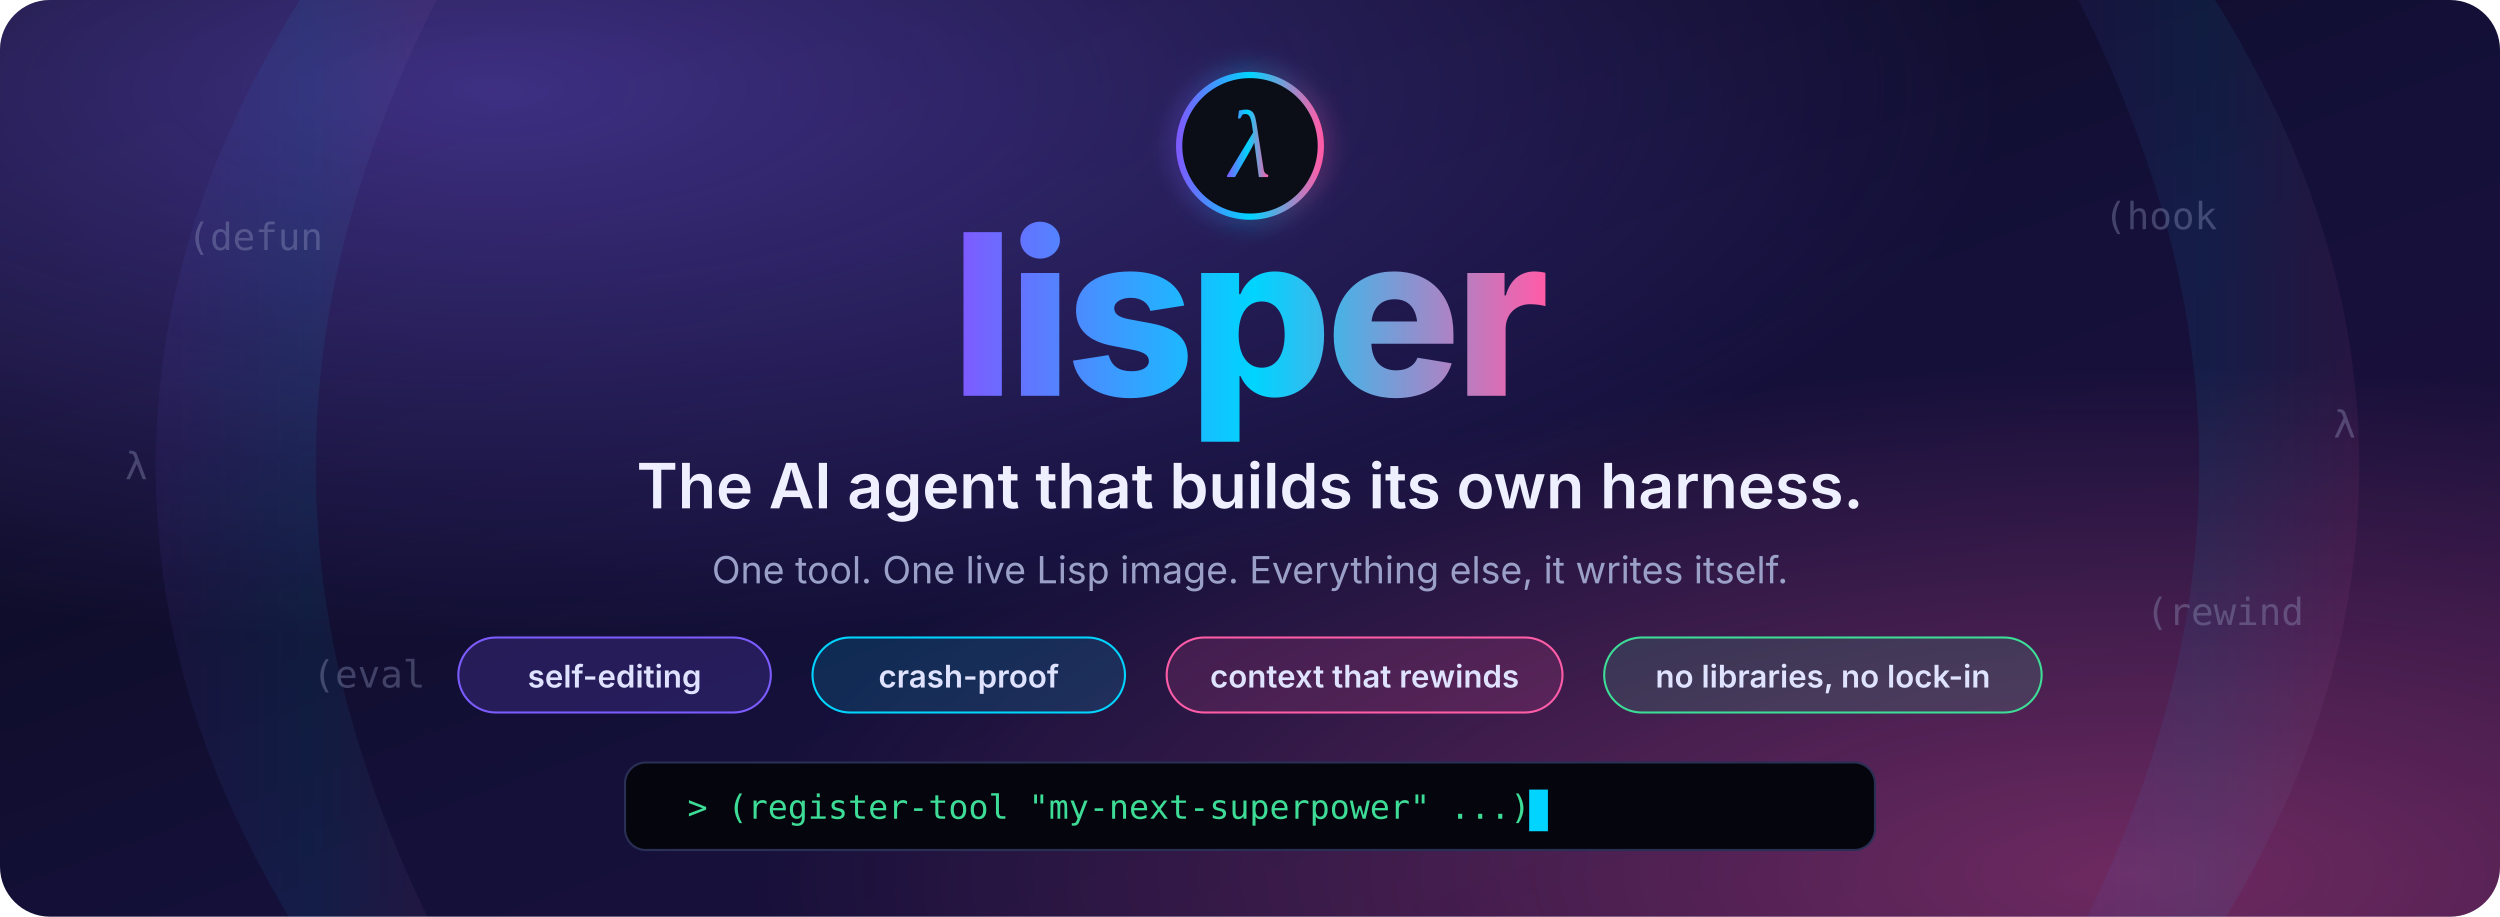
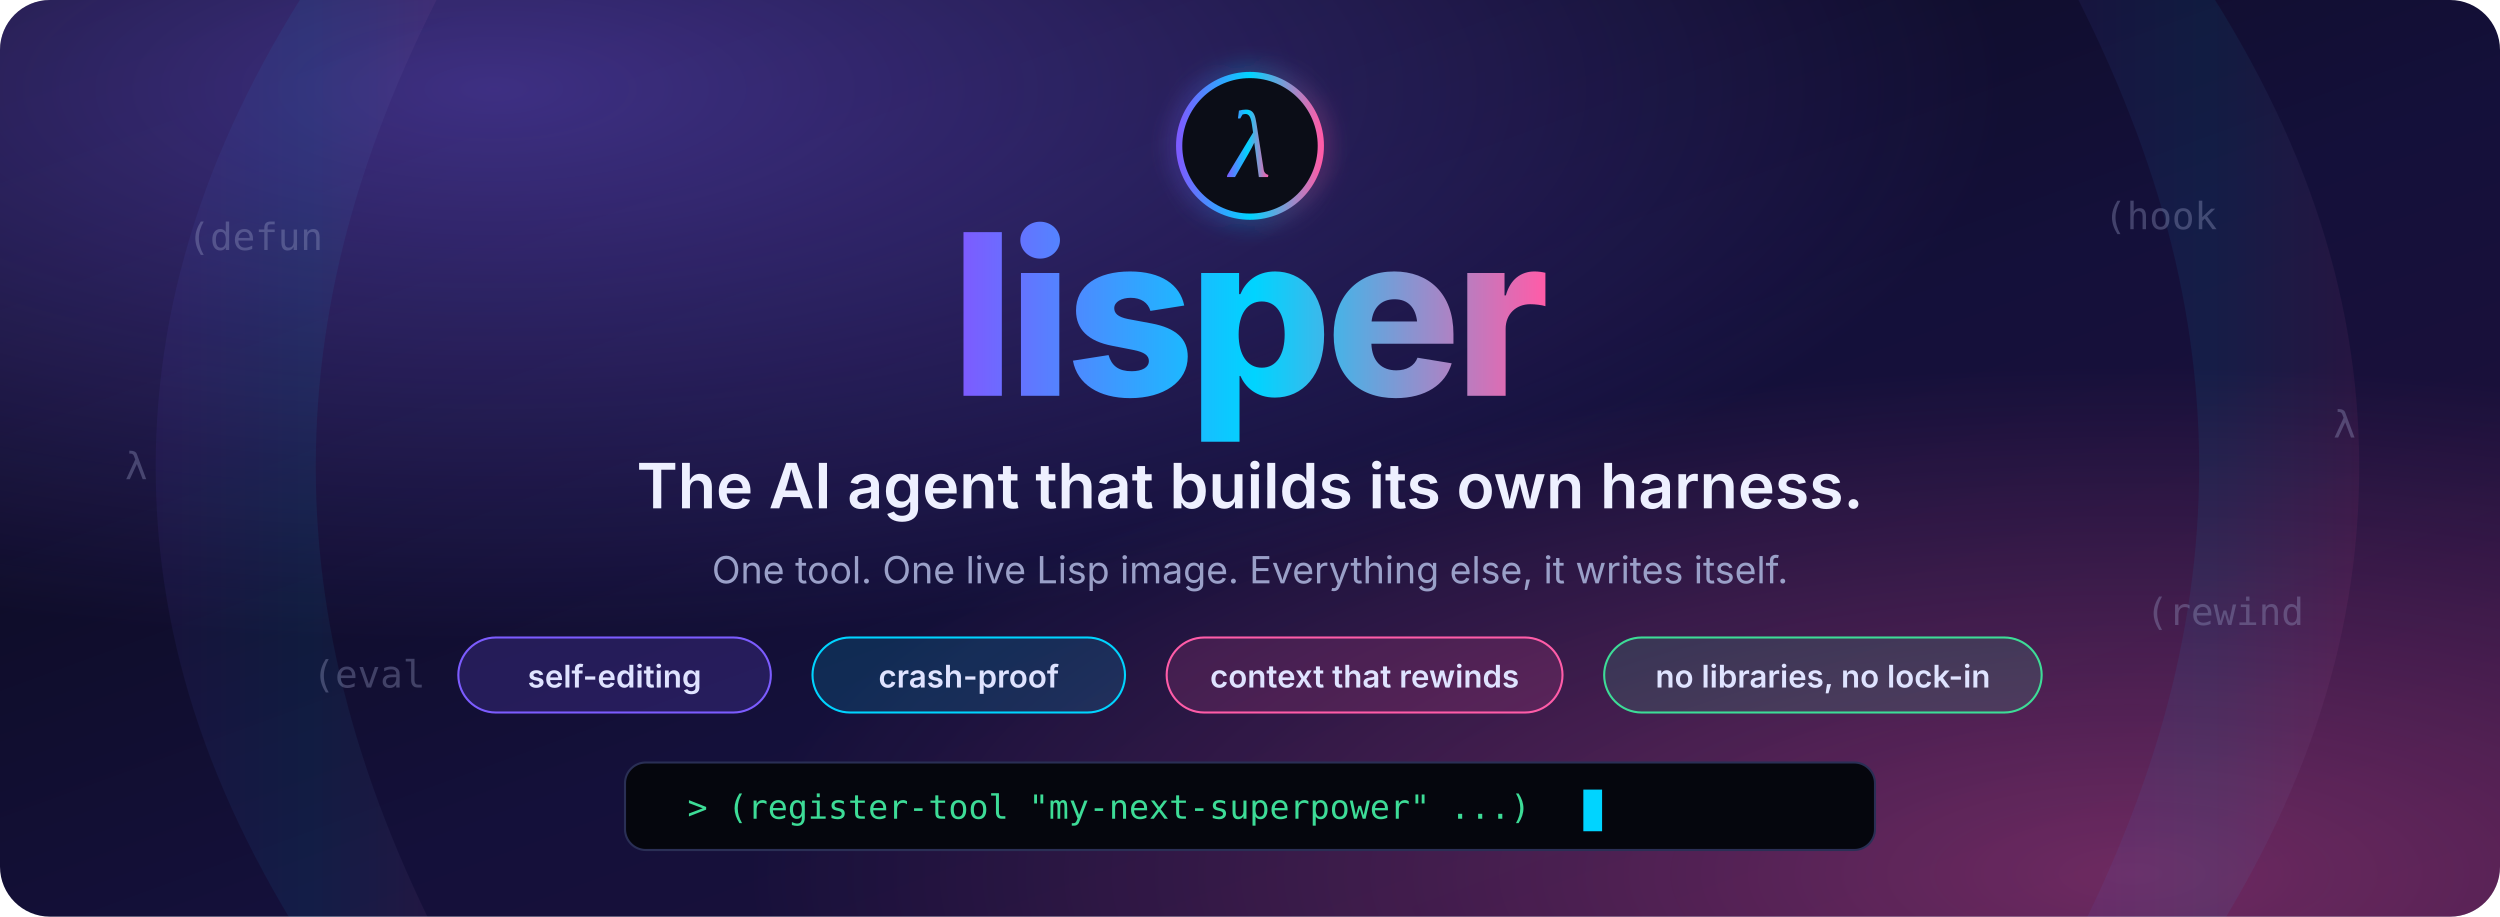
<svg xmlns="http://www.w3.org/2000/svg" width="1200" height="440" viewBox="0 0 1200 440" role="img" aria-label="lisper: the AI agent that builds its own harness">
  <defs>
    <linearGradient id="bg" x1="0" y1="0" x2="1" y2="1">
      <stop offset="0" stop-color="#070812" />
      <stop offset="0.55" stop-color="#14103a" />
      <stop offset="1" stop-color="#220f3a" />
    </linearGradient>
    <linearGradient id="accent" x1="0" y1="0" x2="1" y2="0">
      <stop offset="0" stop-color="#7c5cff" />
      <stop offset="0.5" stop-color="#00d4ff" />
      <stop offset="1" stop-color="#ff5ca8" />
    </linearGradient>
    <radialGradient id="glowL" cx="0.2" cy="0.1" r="0.6">
      <stop offset="0" stop-color="#7c5cff" stop-opacity="0.45" />
      <stop offset="1" stop-color="#7c5cff" stop-opacity="0" />
    </radialGradient>
    <radialGradient id="glowR" cx="0.85" cy="0.95" r="0.55">
      <stop offset="0" stop-color="#ff5ca8" stop-opacity="0.35" />
      <stop offset="1" stop-color="#ff5ca8" stop-opacity="0" />
    </radialGradient>
    <filter id="blur" x="-20%" y="-20%" width="140%" height="140%">
      <feGaussianBlur stdDeviation="6" />
    </filter>
  </defs>
  <rect width="1200" height="440" rx="24" fill="url(#bg)" />
  <rect width="1200" height="440" rx="24" fill="url(#glowL)" />
  <rect width="1200" height="440" rx="24" fill="url(#glowR)" />
  <g font-family="'SF Mono', Menlo, Consolas, 'DejaVu Sans Mono', monospace" font-weight="700" fill="url(#accent)" opacity="0.07">
    <text x="-30" y="400" font-size="560">(</text>
    <text x="900" y="400" font-size="560">)</text>
  </g>
  <g font-family="'SF Mono', Menlo, Consolas, 'DejaVu Sans Mono', monospace" fill="#9aa0c8" opacity="0.35" font-size="18">
    <text x="90" y="120">(defun</text>
    <text x="150" y="330">(eval</text>
    <text x="1010" y="110">(hook</text>
    <text x="1030" y="300">(rewind</text>
    <text x="60" y="230">λ</text>
    <text x="1120" y="210">λ</text>
  </g>
  <g>
    <circle cx="600" cy="70" r="34" fill="none" stroke="url(#accent)" stroke-width="3" filter="url(#blur)" opacity="0.8" />
    <circle cx="600" cy="70" r="34" fill="#0b0d17" stroke="url(#accent)" stroke-width="3" />
    <text x="600" y="85" text-anchor="middle" font-family="Georgia, 'Times New Roman', serif" font-size="46" font-style="italic" fill="url(#accent)">λ</text>
    <animate attributeName="opacity" values="1;0.8;1" dur="4s" repeatCount="indefinite" />
  </g>
  <text x="600" y="190" text-anchor="middle" font-family="'Inter', -apple-system, 'Segoe UI', Helvetica, Arial, sans-serif" font-size="108" font-weight="800" letter-spacing="-3" fill="url(#accent)">lisper</text>
  <text x="600" y="244" text-anchor="middle" font-family="'Inter', -apple-system, 'Segoe UI', Helvetica, Arial, sans-serif" font-size="30" font-weight="600" fill="#eef0ff">The AI agent that builds its own harness.</text>
  <text x="600" y="280" text-anchor="middle" font-family="'Inter', -apple-system, 'Segoe UI', Helvetica, Arial, sans-serif" font-size="18" fill="#9aa0c8">One tool. One live Lisp image. Everything else, it writes itself.</text>
  <g font-family="'Inter', -apple-system, 'Segoe UI', Helvetica, Arial, sans-serif" font-size="15" font-weight="600" text-anchor="middle" fill="#dfe3ff">
    <rect x="220" y="306" width="150" height="36" rx="18" fill="#7c5cff" fill-opacity="0.18" stroke="#7c5cff" />
    <text x="295" y="330">self-editing</text>
    <rect x="390" y="306" width="150" height="36" rx="18" fill="#00d4ff" fill-opacity="0.14" stroke="#00d4ff" />
    <text x="465" y="330">crash-proof</text>
    <rect x="560" y="306" width="190" height="36" rx="18" fill="#ff5ca8" fill-opacity="0.14" stroke="#ff5ca8" />
    <text x="655" y="330">context that rewinds</text>
    <rect x="770" y="306" width="210" height="36" rx="18" fill="#3ddc97" fill-opacity="0.14" stroke="#3ddc97" />
    <text x="875" y="330">no libraries, no lock-in</text>
  </g>
  <rect x="300" y="366" width="600" height="42" rx="10" fill="#05060d" stroke="#2a2f55" />
  <text x="330" y="393" font-family="'SF Mono', Menlo, Consolas, 'DejaVu Sans Mono', monospace" font-size="16" fill="#3ddc97" textLength="420" lengthAdjust="spacing">&gt; (register-tool "my-next-superpower" ...)</text>
-   <rect x="734" y="379" width="9" height="20" fill="#00d4ff">
+   <rect x="760" y="379" width="9" height="20" fill="#00d4ff">
    <animate attributeName="opacity" values="1;0;1" dur="1.1s" repeatCount="indefinite" />
  </rect>
</svg>
